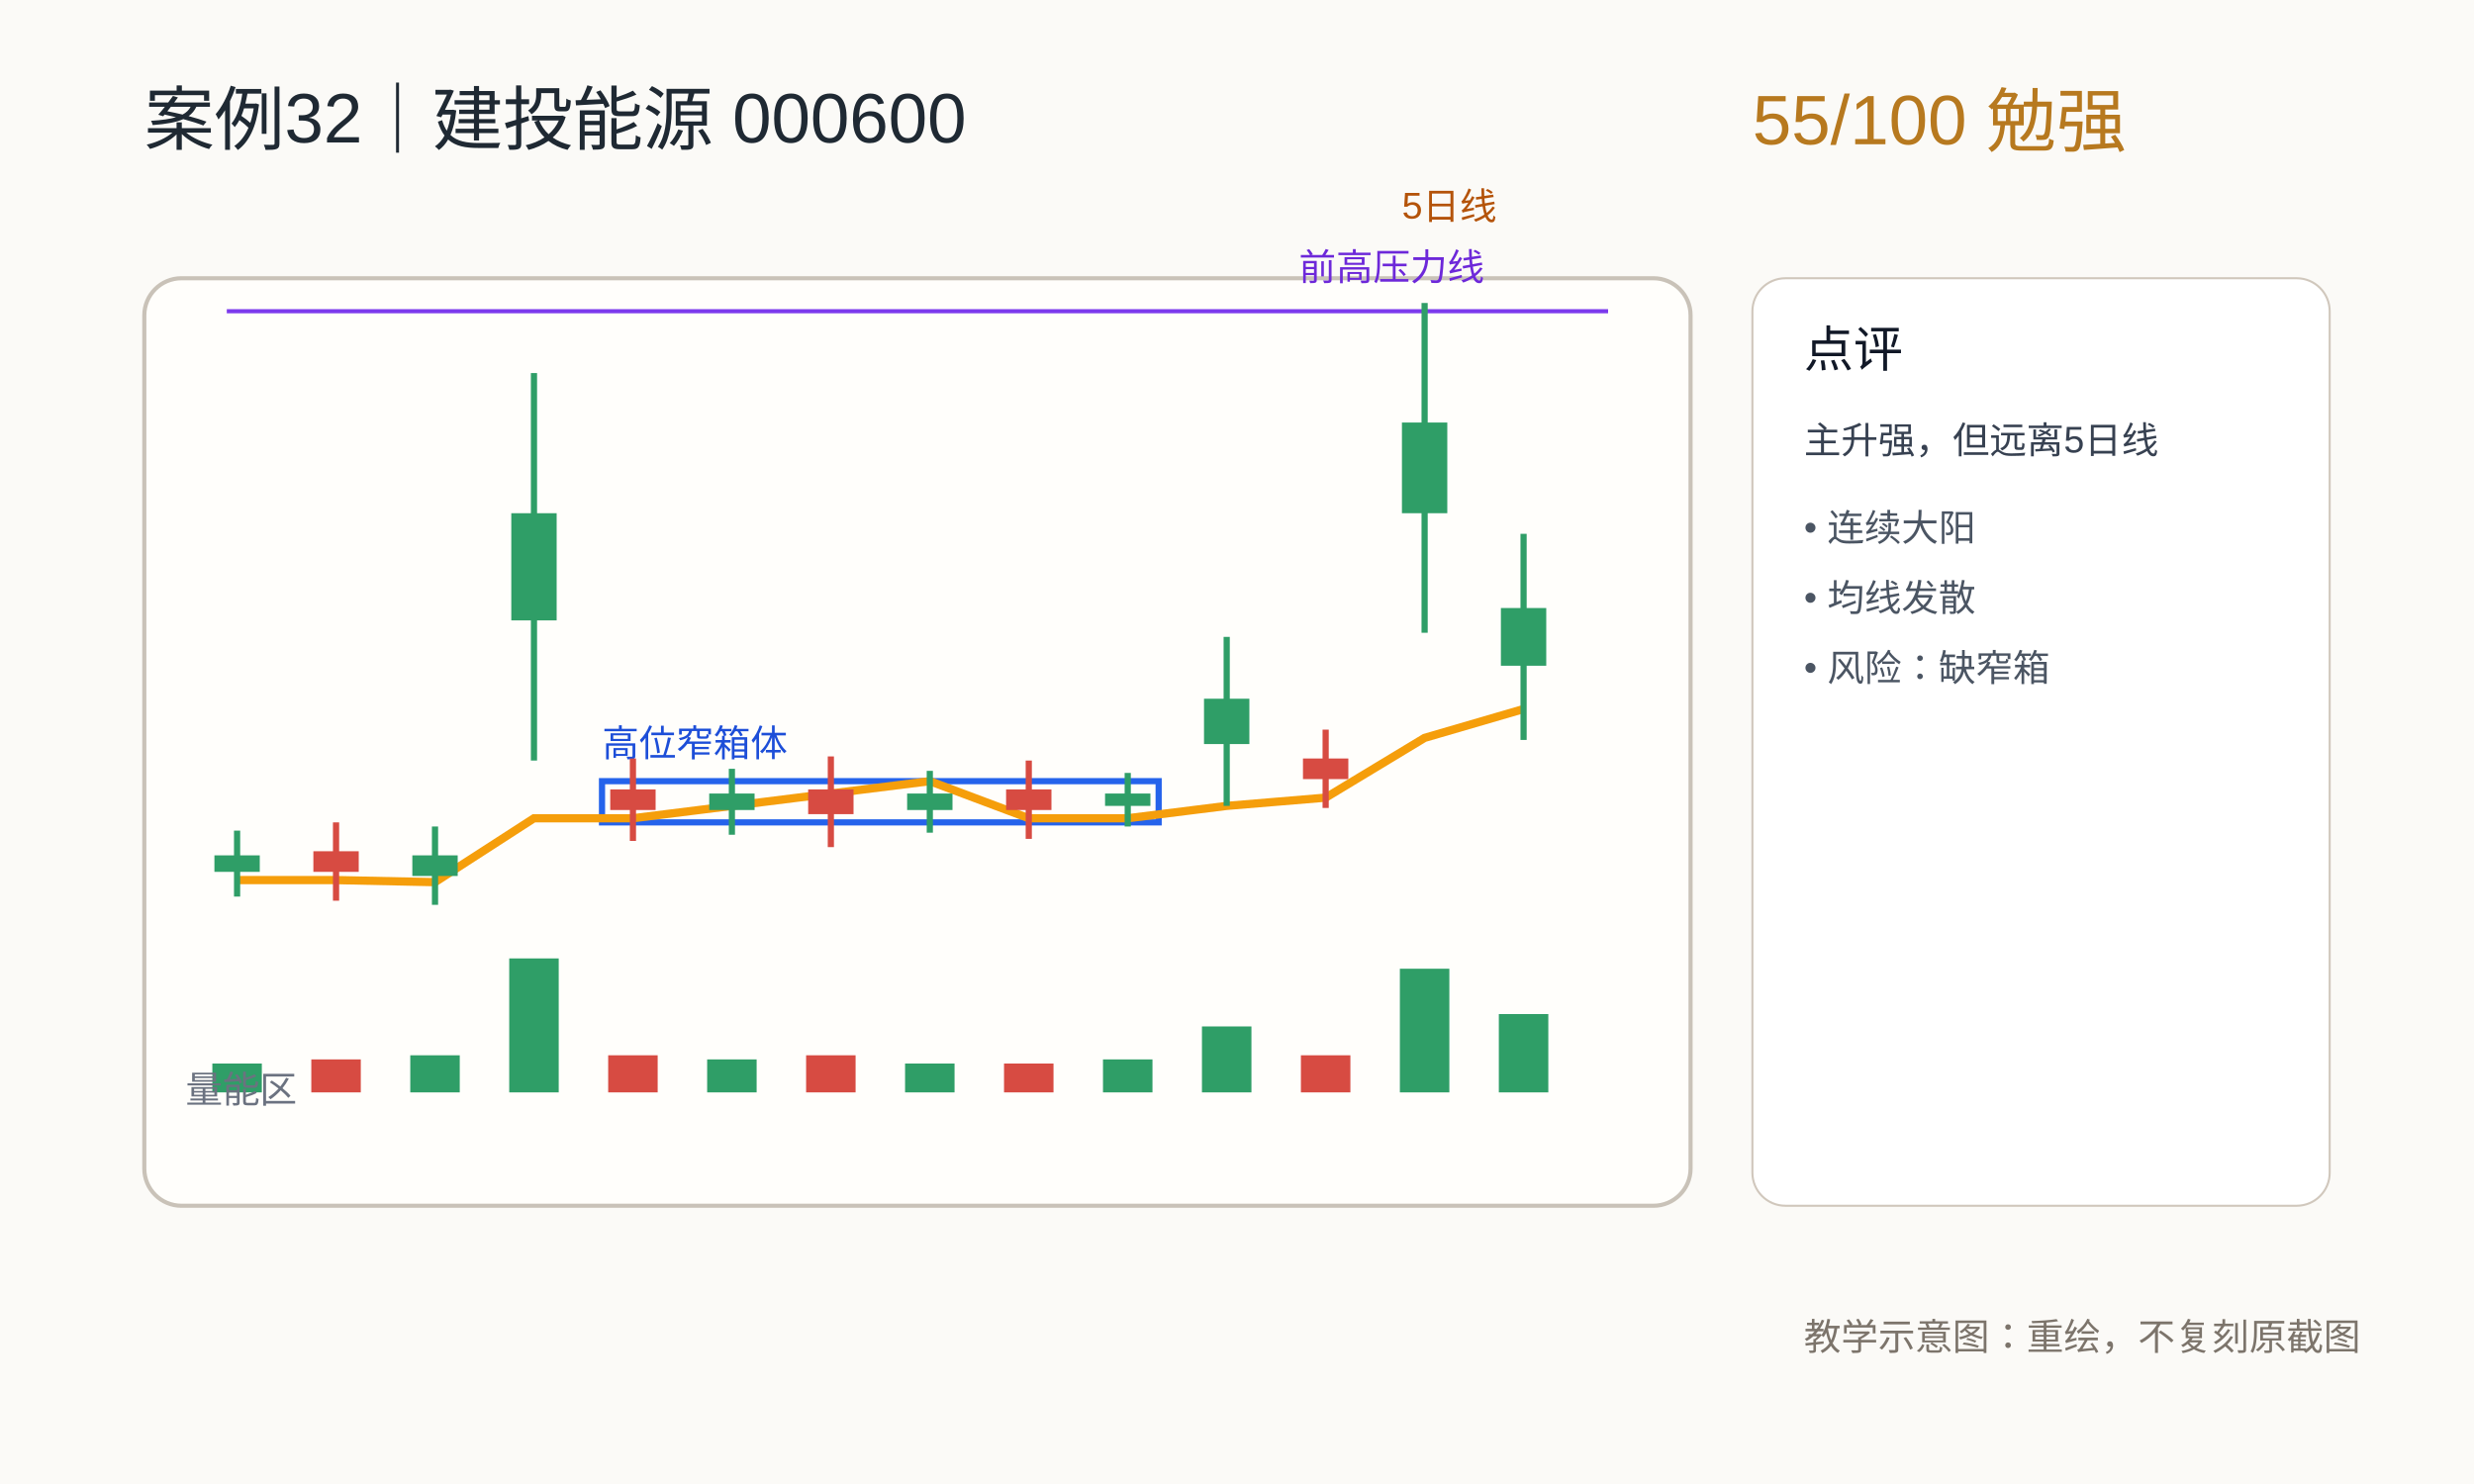
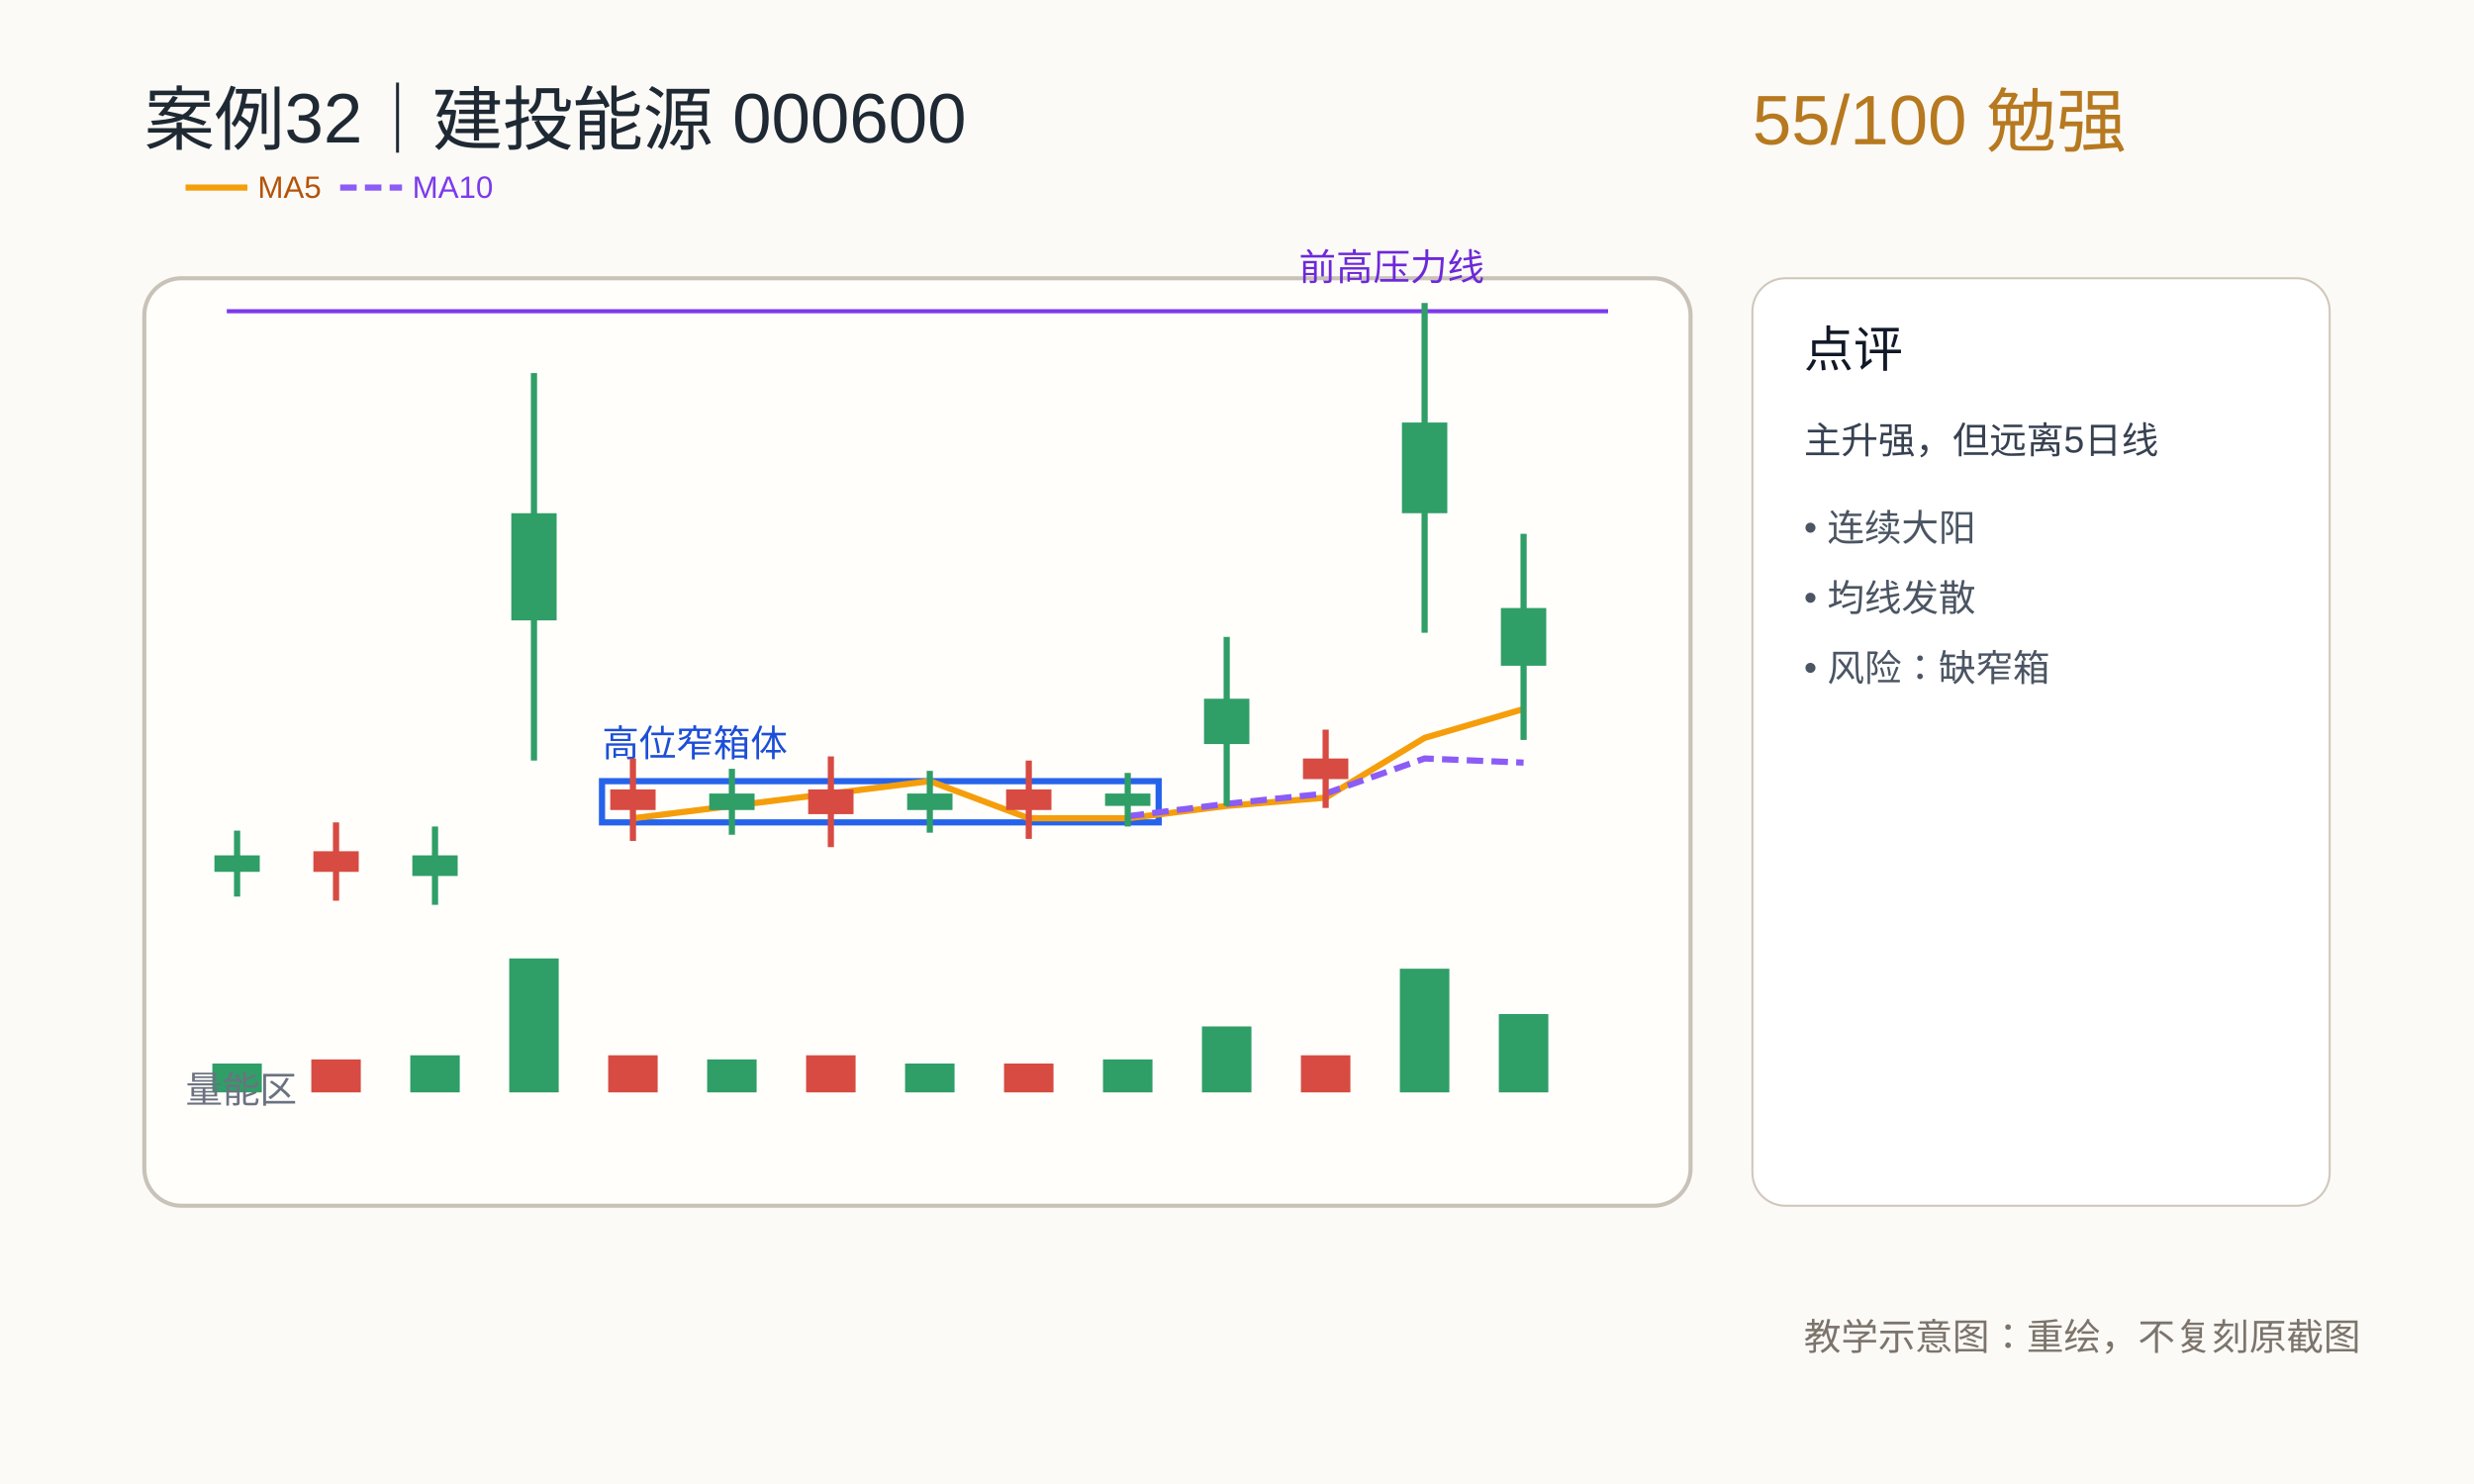
<svg xmlns="http://www.w3.org/2000/svg" width="1200" height="720" viewBox="0 0 1200 720">
  <rect width="1200" height="720" fill="#fbfaf7" />
  <rect x="70" y="135" width="750" height="450" rx="18" fill="#fffefb" stroke="#c9c2b8" stroke-width="2" />
  <text x="70" y="70" font-size="34" font-family="PingFang SC, Arial" fill="#1f2933">案例32｜建投能源 000600</text>
  <text x="850" y="70" font-size="34" font-family="PingFang SC, Arial" fill="#b7791f">55/100  勉强</text>
  <line x1="110" y1="151" x2="780" y2="151" stroke="#7c3aed" stroke-width="2" />
  <text x="630" y="136" font-size="18" font-family="PingFang SC, Arial" fill="#6d28d9">前高压力线</text>
  <rect x="292" y="379" width="270" height="20" fill="none" stroke="#2563eb" stroke-width="3" />
  <text x="292" y="367" font-size="18" font-family="PingFang SC, Arial" fill="#1d4ed8">高位窄箱体</text>
-   <polyline points="115,427 163,427 211,428 259,397 307,397 355,391 403,385 451,379 499,397 547,397 595,391 643,387 691,358 739,344" fill="none" stroke="#f59e0b" stroke-width="4" />
-   <text x="680" y="106" font-size="18" font-family="PingFang SC, Arial" fill="#b45309">5日线</text>
+   <polyline points="307,397 355,391 403,385 451,379 499,397 547,397 595,391 643,387 691,358 739,344" fill="none" stroke="#f59e0b" stroke-width="3" />
+   <polyline points="547,396 595,390 643,385 691,368 739,370" fill="none" stroke="#8b5cf6" stroke-width="3" stroke-dasharray="8,4" />
+   <line x1="90" y1="91" x2="120" y2="91" stroke="#f59e0b" stroke-width="3" />
+   <text x="125" y="96" font-size="15" font-family="PingFang SC, Arial" fill="#b45309">MA5</text>
+   <line x1="165" y1="91" x2="195" y2="91" stroke="#8b5cf6" stroke-width="3" stroke-dasharray="8,4" />
+   <text x="200" y="96" font-size="15" font-family="PingFang SC, Arial" fill="#7c3aed">MA10</text>
  <line x1="115" y1="403" x2="115" y2="435" stroke="#2f9e67" stroke-width="3" />
  <rect x="104" y="415" width="22" height="8" fill="#2f9e67" />
  <line x1="163" y1="399" x2="163" y2="437" stroke="#d74b42" stroke-width="3" />
  <rect x="152" y="413" width="22" height="10" fill="#d74b42" />
  <line x1="211" y1="401" x2="211" y2="439" stroke="#2f9e67" stroke-width="3" />
  <rect x="200" y="415" width="22" height="10" fill="#2f9e67" />
  <line x1="259" y1="181" x2="259" y2="369" stroke="#2f9e67" stroke-width="3" />
  <rect x="248" y="249" width="22" height="52" fill="#2f9e67" />
  <line x1="307" y1="368" x2="307" y2="408" stroke="#d74b42" stroke-width="3" />
  <rect x="296" y="383" width="22" height="10" fill="#d74b42" />
  <line x1="355" y1="373" x2="355" y2="405" stroke="#2f9e67" stroke-width="3" />
  <rect x="344" y="385" width="22" height="8" fill="#2f9e67" />
  <line x1="403" y1="367" x2="403" y2="411" stroke="#d74b42" stroke-width="3" />
  <rect x="392" y="383" width="22" height="12" fill="#d74b42" />
  <line x1="451" y1="374" x2="451" y2="404" stroke="#2f9e67" stroke-width="3" />
  <rect x="440" y="385" width="22" height="8" fill="#2f9e67" />
  <line x1="499" y1="369" x2="499" y2="407" stroke="#d74b42" stroke-width="3" />
  <rect x="488" y="383" width="22" height="10" fill="#d74b42" />
  <line x1="547" y1="375" x2="547" y2="401" stroke="#2f9e67" stroke-width="3" />
  <rect x="536" y="385" width="22" height="6" fill="#2f9e67" />
  <line x1="595" y1="309" x2="595" y2="391" stroke="#2f9e67" stroke-width="3" />
  <rect x="584" y="339" width="22" height="22" fill="#2f9e67" />
  <line x1="643" y1="354" x2="643" y2="392" stroke="#d74b42" stroke-width="3" />
  <rect x="632" y="368" width="22" height="10" fill="#d74b42" />
  <line x1="691" y1="147" x2="691" y2="307" stroke="#2f9e67" stroke-width="3" />
  <rect x="680" y="205" width="22" height="44" fill="#2f9e67" />
  <line x1="739" y1="259" x2="739" y2="359" stroke="#2f9e67" stroke-width="3" />
  <rect x="728" y="295" width="22" height="28" fill="#2f9e67" />
  <rect x="103" y="516" width="24" height="14" fill="#2f9e67" />
  <rect x="151" y="514" width="24" height="16" fill="#d74b42" />
  <rect x="199" y="512" width="24" height="18" fill="#2f9e67" />
  <rect x="247" y="465" width="24" height="65" fill="#2f9e67" />
  <rect x="295" y="512" width="24" height="18" fill="#d74b42" />
  <rect x="343" y="514" width="24" height="16" fill="#2f9e67" />
  <rect x="391" y="512" width="24" height="18" fill="#d74b42" />
  <rect x="439" y="516" width="24" height="14" fill="#2f9e67" />
  <rect x="487" y="516" width="24" height="14" fill="#d74b42" />
  <rect x="535" y="514" width="24" height="16" fill="#2f9e67" />
  <rect x="583" y="498" width="24" height="32" fill="#2f9e67" />
  <rect x="631" y="512" width="24" height="18" fill="#d74b42" />
  <rect x="679" y="470" width="24" height="60" fill="#2f9e67" />
  <rect x="727" y="492" width="24" height="38" fill="#2f9e67" />
  <text x="90" y="535" font-size="18" font-family="PingFang SC, Arial" fill="#6b7280">量能区</text>
  <rect x="850" y="135" width="280" height="450" rx="16" fill="#ffffff" stroke="#d0c7bc" />
  <text x="875" y="178" font-size="24" font-family="PingFang SC, Arial" fill="#111827">点评</text>
  <text x="875" y="220" font-size="18" font-family="PingFang SC, Arial" fill="#374151">主升强，但远离5日线</text>
  <text x="875" y="262" font-size="18" font-family="PingFang SC, Arial" fill="#4b5563">• 连续大阳</text>
  <text x="875" y="296" font-size="18" font-family="PingFang SC, Arial" fill="#4b5563">• 均线发散</text>
  <text x="875" y="330" font-size="18" font-family="PingFang SC, Arial" fill="#4b5563">• 风险：缺窄箱</text>
  <text x="875" y="655" font-size="18" font-family="PingFang SC, Arial" fill="#7c746b">教学示意图：重绘，不复刻原截图</text>
</svg>
